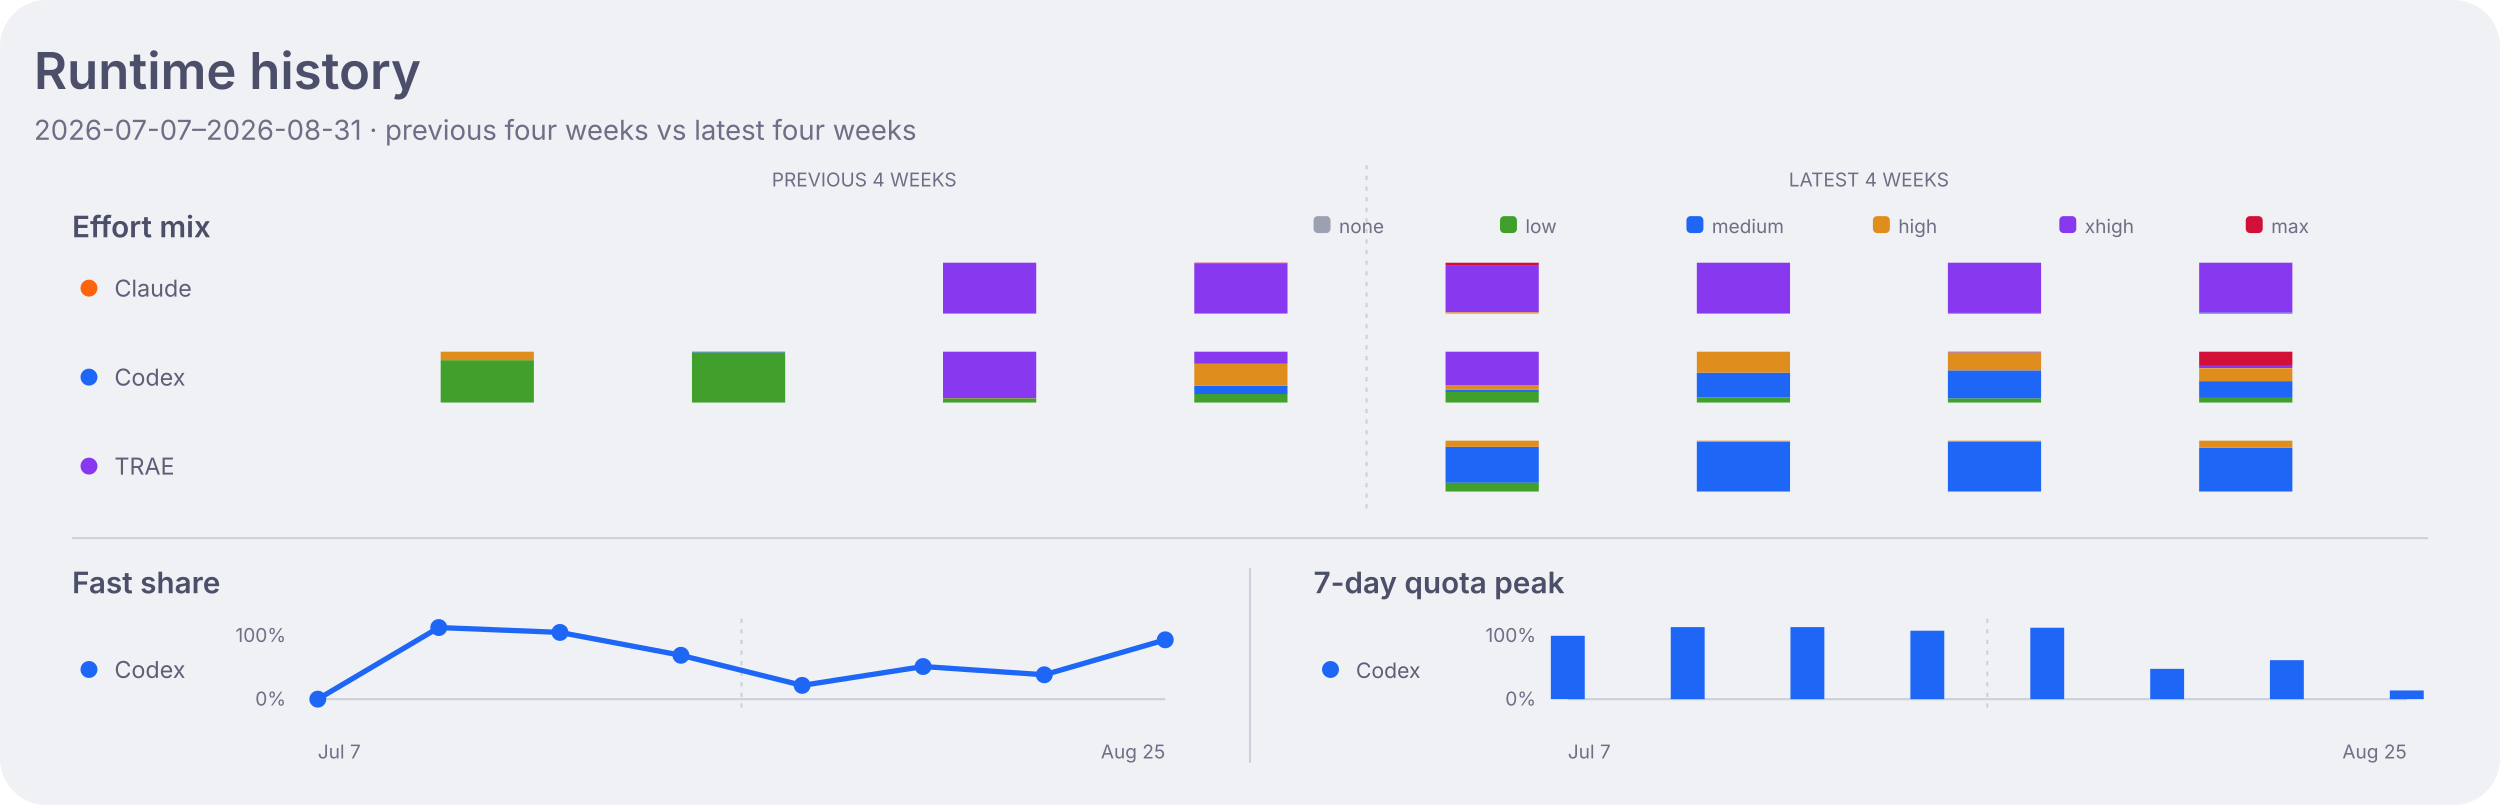
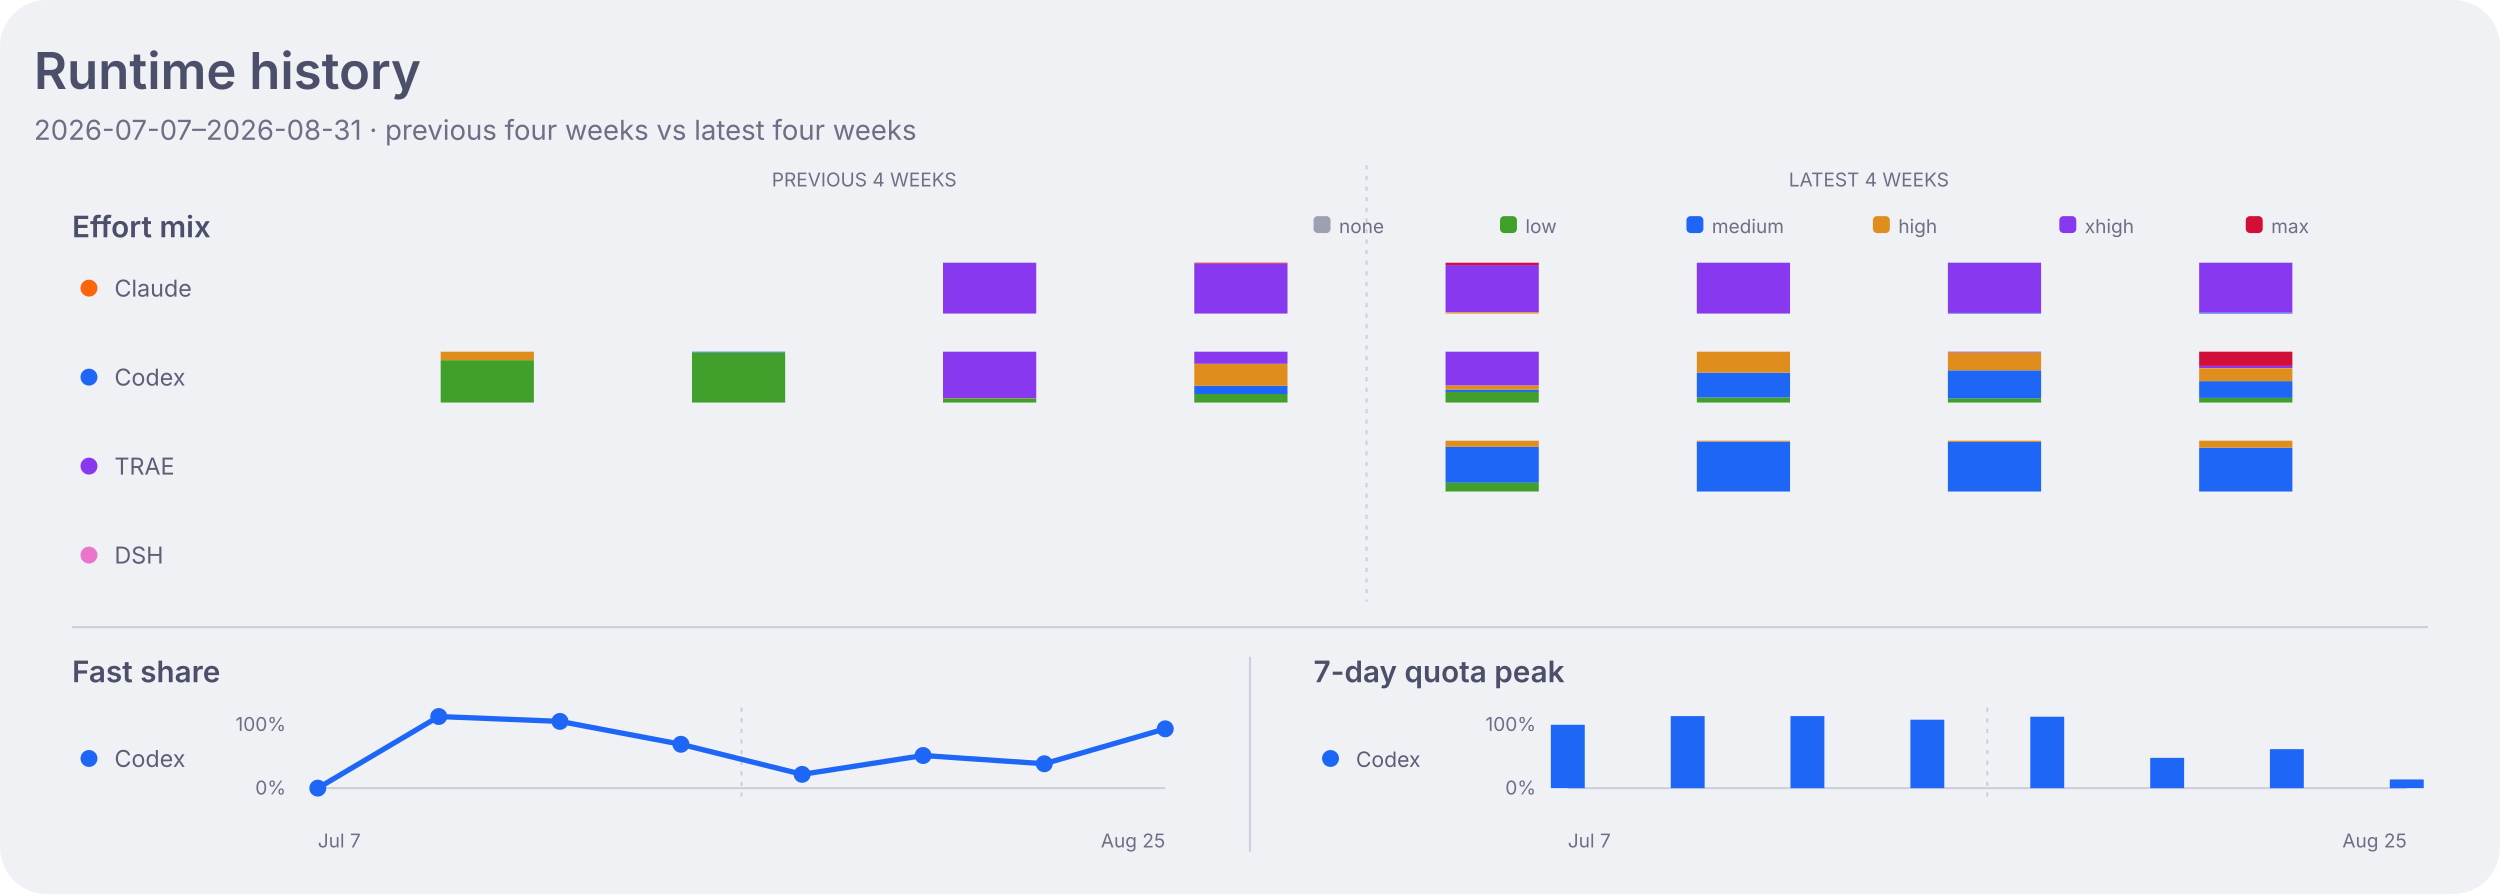
- <svg xmlns="http://www.w3.org/2000/svg" width="1180" height="380" viewBox="0 0 1180 380" role="img" aria-labelledby="title desc">
+ <svg xmlns="http://www.w3.org/2000/svg" width="1180" height="422" viewBox="0 0 1180 422" role="img" aria-labelledby="title desc">
  <style>
    .dashboard-background { fill: #eff1f5; }
    .dashboard-panel { fill: #e6e9ef; }
    .dashboard-primary { fill: #4c4f69; }
    .dashboard-secondary { fill: #5c5f77; }
    .dashboard-muted { fill: #6c6f85; }
    .dashboard-accent { fill: #179299; }
    .dashboard-border { stroke: #ccd0da; }
    .agent-claude { fill: #fe640b; }
    .agent-codex { fill: #1e66f5; }
    .agent-traex { fill: #8839ef; }
+     .agent-dsh { fill: #ea76cb; }
    .agent-legacy { fill: #6c6f85; }
    .series-0 { fill: #1e66f5; }
    .series-1 { fill: #fe640b; }
    .series-2 { fill: #40a02b; }
    .series-3 { fill: #8839ef; }
    .series-other { fill: #9ca0b0; }
    .signal-level-1 { fill: #179299; fill-opacity: 0.22; }
    .signal-level-2 { fill: #179299; fill-opacity: 0.45; }
    .signal-level-3 { fill: #179299; fill-opacity: 0.68; }
    .signal-level-4 { fill: #179299; }
    .effort-none { fill: #9ca0b0; }
    .effort-low { fill: #40a02b; }
    .effort-medium { fill: #1e66f5; }
    .effort-high { fill: #df8e1d; }
    .effort-xhigh { fill: #8839ef; }
    .effort-max { fill: #d20f39; }
    .line-codex { fill: none; stroke: #1e66f5; }
    .component-input { fill: #40a02b; }
    .component-output { fill: #df8e1d; }
    .component-cache-write { fill: #179299; }
    .component-cache-read { fill: #7287fd; }
    .heatmap-level-0 { fill: #ccd0da; }
    .heatmap-level-1 { fill: #179299; fill-opacity: 0.25; }
    .heatmap-level-2 { fill: #179299; fill-opacity: 0.5; }
    .heatmap-level-3 { fill: #179299; fill-opacity: 0.75; }
    .heatmap-level-4 { fill: #179299; }
    @media (prefers-color-scheme: dark) {
      .dashboard-background { fill: #1e1e2e; }
      .dashboard-panel { fill: #181825; }
      .dashboard-primary { fill: #cdd6f4; }
      .dashboard-secondary { fill: #bac2de; }
      .dashboard-muted { fill: #a6adc8; }
      .dashboard-accent { fill: #94e2d5; }
      .dashboard-border { stroke: #313244; }
      .agent-claude { fill: #fab387; }
      .agent-codex { fill: #89b4fa; }
      .agent-traex { fill: #cba6f7; }
+       .agent-dsh { fill: #f5c2e7; }
      .agent-legacy { fill: #a6adc8; }
      .series-0 { fill: #89b4fa; }
      .series-1 { fill: #fab387; }
      .series-2 { fill: #a6e3a1; }
      .series-3 { fill: #cba6f7; }
      .series-other { fill: #7f849c; }
      .signal-level-1 { fill: #94e2d5; fill-opacity: 0.22; }
      .signal-level-2 { fill: #94e2d5; fill-opacity: 0.45; }
      .signal-level-3 { fill: #94e2d5; fill-opacity: 0.68; }
      .signal-level-4 { fill: #94e2d5; }
      .effort-none { fill: #7f849c; }
      .effort-low { fill: #a6e3a1; }
      .effort-medium { fill: #89b4fa; }
      .effort-high { fill: #f9e2af; }
      .effort-xhigh { fill: #cba6f7; }
      .effort-max { fill: #f38ba8; }
      .line-codex { fill: none; stroke: #89b4fa; }
      .component-input { fill: #a6e3a1; }
      .component-output { fill: #f9e2af; }
      .component-cache-write { fill: #94e2d5; }
      .component-cache-read { fill: #b4befe; }
      .heatmap-level-0 { fill: #313244; }
      .heatmap-level-1 { fill: #94e2d5; fill-opacity: 0.25; }
      .heatmap-level-2 { fill: #94e2d5; fill-opacity: 0.5; }
      .heatmap-level-3 { fill: #94e2d5; fill-opacity: 0.75; }
      .heatmap-level-4 { fill: #94e2d5; }
    }
  </style>
-   <rect class="dashboard-background" width="1180" height="380" rx="22" />
+   <rect class="dashboard-background" width="1180" height="422" rx="22" />
  <text class="dashboard-primary" x="16" y="42" font-family="-apple-system,BlinkMacSystemFont,Segoe UI,sans-serif" font-size="24" font-weight="600">Runtime history</text>
  <text class="dashboard-muted" x="16" y="66" font-family="-apple-system,BlinkMacSystemFont,Segoe UI,sans-serif" font-size="13">2026-07-07–2026-08-31 · previous four weeks vs latest four weeks</text>
  <text class="dashboard-muted" x="407.9" y="88" text-anchor="middle" font-family="-apple-system,BlinkMacSystemFont,Segoe UI,sans-serif" font-size="9">PREVIOUS 4 WEEKS</text>
  <text class="dashboard-muted" x="882.1" y="88" text-anchor="middle" font-family="-apple-system,BlinkMacSystemFont,Segoe UI,sans-serif" font-size="9">LATEST 4 WEEKS</text>
-   <line class="dashboard-border" x1="645.0" y1="78" x2="645.0" y2="242" stroke-width="1" stroke-dasharray="2 3" />
+   <line class="dashboard-border" x1="645.0" y1="78" x2="645.0" y2="284" stroke-width="1" stroke-dasharray="2 3" />
  <text class="dashboard-primary" x="34" y="112" font-family="-apple-system,BlinkMacSystemFont,Segoe UI,sans-serif" font-size="14" font-weight="600">Effort mix</text>
  <rect class="effort-none" x="620" y="102" width="8" height="8" rx="2" />
  <text class="dashboard-muted" x="632" y="110" font-family="-apple-system,BlinkMacSystemFont,Segoe UI,sans-serif" font-size="9">none</text>
  <rect class="effort-low" x="708" y="102" width="8" height="8" rx="2" />
  <text class="dashboard-muted" x="720" y="110" font-family="-apple-system,BlinkMacSystemFont,Segoe UI,sans-serif" font-size="9">low</text>
  <rect class="effort-medium" x="796" y="102" width="8" height="8" rx="2" />
  <text class="dashboard-muted" x="808" y="110" font-family="-apple-system,BlinkMacSystemFont,Segoe UI,sans-serif" font-size="9">medium</text>
  <rect class="effort-high" x="884" y="102" width="8" height="8" rx="2" />
  <text class="dashboard-muted" x="896" y="110" font-family="-apple-system,BlinkMacSystemFont,Segoe UI,sans-serif" font-size="9">high</text>
  <rect class="effort-xhigh" x="972" y="102" width="8" height="8" rx="2" />
  <text class="dashboard-muted" x="984" y="110" font-family="-apple-system,BlinkMacSystemFont,Segoe UI,sans-serif" font-size="9">xhigh</text>
  <rect class="effort-max" x="1060" y="102" width="8" height="8" rx="2" />
  <text class="dashboard-muted" x="1072" y="110" font-family="-apple-system,BlinkMacSystemFont,Segoe UI,sans-serif" font-size="9">max</text>
  <circle class="agent-claude" cx="42" cy="136" r="4" />
  <text class="dashboard-secondary" x="54" y="140" font-family="-apple-system,BlinkMacSystemFont,Segoe UI,sans-serif" font-size="11">Claude</text>
  <rect class="effort-xhigh" x="445.1" y="124.0" width="44" height="24.0" data-agent="claude" data-effort="xhigh" data-week="2026-07-21">
    </rect>
  <rect class="effort-xhigh" x="563.7" y="124.4" width="44" height="23.6" data-agent="claude" data-effort="xhigh" data-week="2026-07-28">
    </rect>
  <rect class="effort-max" x="563.7" y="124.0" width="44" height="0.4" data-agent="claude" data-effort="max" data-week="2026-07-28">
    </rect>
  <rect class="effort-high" x="682.3" y="147.4" width="44" height="0.6" data-agent="claude" data-effort="high" data-week="2026-08-04">
    </rect>
  <rect class="effort-xhigh" x="682.3" y="125.1" width="44" height="22.2" data-agent="claude" data-effort="xhigh" data-week="2026-08-04">
    </rect>
  <rect class="effort-max" x="682.3" y="124.0" width="44" height="1.1" data-agent="claude" data-effort="max" data-week="2026-08-04">
    </rect>
  <rect class="effort-xhigh" x="800.9" y="124.0" width="44" height="24.0" data-agent="claude" data-effort="xhigh" data-week="2026-08-11">
    </rect>
  <rect class="effort-medium" x="919.4" y="147.7" width="44" height="0.3" data-agent="claude" data-effort="medium" data-week="2026-08-18">
    </rect>
  <rect class="effort-xhigh" x="919.4" y="124.0" width="44" height="23.7" data-agent="claude" data-effort="xhigh" data-week="2026-08-18">
    </rect>
  <rect class="effort-medium" x="1038.0" y="147.5" width="44" height="0.5" data-agent="claude" data-effort="medium" data-week="2026-08-25">
    </rect>
  <rect class="effort-xhigh" x="1038.0" y="124.0" width="44" height="23.5" data-agent="claude" data-effort="xhigh" data-week="2026-08-25">
    </rect>
  <circle class="agent-codex" cx="42" cy="178" r="4" />
  <text class="dashboard-secondary" x="54" y="182" font-family="-apple-system,BlinkMacSystemFont,Segoe UI,sans-serif" font-size="11">Codex</text>
  <rect class="effort-low" x="208.0" y="170.0" width="44" height="20.0" data-agent="codex" data-effort="low" data-week="2026-07-07">
    </rect>
  <rect class="effort-high" x="208.0" y="166.0" width="44" height="4.0" data-agent="codex" data-effort="high" data-week="2026-07-07">
    </rect>
  <rect class="effort-low" x="326.6" y="166.3" width="44" height="23.7" data-agent="codex" data-effort="low" data-week="2026-07-14">
    </rect>
  <rect class="effort-medium" x="326.6" y="166.0" width="44" height="0.3" data-agent="codex" data-effort="medium" data-week="2026-07-14">
    </rect>
  <rect class="effort-low" x="445.1" y="188.0" width="44" height="2.0" data-agent="codex" data-effort="low" data-week="2026-07-21">
    </rect>
  <rect class="effort-high" x="445.1" y="187.9" width="44" height="0.1" data-agent="codex" data-effort="high" data-week="2026-07-21">
    </rect>
  <rect class="effort-xhigh" x="445.1" y="166.0" width="44" height="21.9" data-agent="codex" data-effort="xhigh" data-week="2026-07-21">
    </rect>
  <rect class="effort-low" x="563.7" y="185.9" width="44" height="4.1" data-agent="codex" data-effort="low" data-week="2026-07-28">
    </rect>
  <rect class="effort-medium" x="563.7" y="182.1" width="44" height="3.9" data-agent="codex" data-effort="medium" data-week="2026-07-28">
    </rect>
  <rect class="effort-high" x="563.7" y="171.7" width="44" height="10.4" data-agent="codex" data-effort="high" data-week="2026-07-28">
    </rect>
  <rect class="effort-xhigh" x="563.7" y="166.0" width="44" height="5.7" data-agent="codex" data-effort="xhigh" data-week="2026-07-28">
    </rect>
  <rect class="effort-low" x="682.3" y="185.0" width="44" height="5.0" data-agent="codex" data-effort="low" data-week="2026-08-04">
    </rect>
  <rect class="effort-medium" x="682.3" y="183.9" width="44" height="1.1" data-agent="codex" data-effort="medium" data-week="2026-08-04">
    </rect>
  <rect class="effort-high" x="682.3" y="181.9" width="44" height="2.0" data-agent="codex" data-effort="high" data-week="2026-08-04">
    </rect>
  <rect class="effort-xhigh" x="682.3" y="166.0" width="44" height="15.9" data-agent="codex" data-effort="xhigh" data-week="2026-08-04">
    </rect>
  <rect class="effort-low" x="800.9" y="187.6" width="44" height="2.4" data-agent="codex" data-effort="low" data-week="2026-08-11">
    </rect>
  <rect class="effort-medium" x="800.9" y="175.9" width="44" height="11.7" data-agent="codex" data-effort="medium" data-week="2026-08-11">
    </rect>
  <rect class="effort-high" x="800.9" y="166.0" width="44" height="9.9" data-agent="codex" data-effort="high" data-week="2026-08-11">
    </rect>
  <rect class="effort-low" x="919.4" y="188.0" width="44" height="2.0" data-agent="codex" data-effort="low" data-week="2026-08-18">
    </rect>
  <rect class="effort-medium" x="919.4" y="174.8" width="44" height="13.2" data-agent="codex" data-effort="medium" data-week="2026-08-18">
    </rect>
  <rect class="effort-high" x="919.4" y="166.3" width="44" height="8.5" data-agent="codex" data-effort="high" data-week="2026-08-18">
    </rect>
  <rect class="effort-xhigh" x="919.4" y="166.0" width="44" height="0.3" data-agent="codex" data-effort="xhigh" data-week="2026-08-18">
    </rect>
  <rect class="effort-low" x="1038.0" y="187.8" width="44" height="2.2" data-agent="codex" data-effort="low" data-week="2026-08-25">
    </rect>
  <rect class="effort-medium" x="1038.0" y="179.9" width="44" height="7.9" data-agent="codex" data-effort="medium" data-week="2026-08-25">
    </rect>
  <rect class="effort-high" x="1038.0" y="173.8" width="44" height="6.1" data-agent="codex" data-effort="high" data-week="2026-08-25">
    </rect>
  <rect class="effort-xhigh" x="1038.0" y="172.7" width="44" height="1.0" data-agent="codex" data-effort="xhigh" data-week="2026-08-25">
    </rect>
  <rect class="effort-max" x="1038.0" y="166.0" width="44" height="6.7" data-agent="codex" data-effort="max" data-week="2026-08-25">
    </rect>
  <circle class="agent-traex" cx="42" cy="220" r="4" />
  <text class="dashboard-secondary" x="54" y="224" font-family="-apple-system,BlinkMacSystemFont,Segoe UI,sans-serif" font-size="11">TRAE</text>
  <rect class="effort-low" x="682.3" y="227.7" width="44" height="4.3" data-agent="traex" data-effort="low" data-week="2026-08-04">
    </rect>
  <rect class="effort-medium" x="682.3" y="210.9" width="44" height="16.9" data-agent="traex" data-effort="medium" data-week="2026-08-04">
    </rect>
  <rect class="effort-high" x="682.3" y="208.0" width="44" height="2.9" data-agent="traex" data-effort="high" data-week="2026-08-04">
    </rect>
  <rect class="effort-medium" x="800.9" y="208.4" width="44" height="23.6" data-agent="traex" data-effort="medium" data-week="2026-08-11">
    </rect>
  <rect class="effort-high" x="800.9" y="208.0" width="44" height="0.4" data-agent="traex" data-effort="high" data-week="2026-08-11">
    </rect>
  <rect class="effort-medium" x="919.4" y="208.6" width="44" height="23.4" data-agent="traex" data-effort="medium" data-week="2026-08-18">
    </rect>
  <rect class="effort-high" x="919.4" y="208.0" width="44" height="0.6" data-agent="traex" data-effort="high" data-week="2026-08-18">
    </rect>
  <rect class="effort-medium" x="1038.0" y="211.3" width="44" height="20.7" data-agent="traex" data-effort="medium" data-week="2026-08-25">
    </rect>
  <rect class="effort-high" x="1038.0" y="208.0" width="44" height="3.3" data-agent="traex" data-effort="high" data-week="2026-08-25">
    </rect>
-   <line class="dashboard-border" x1="34" y1="254" x2="1146" y2="254" stroke-width="1" />
-   <line class="dashboard-border" x1="590" y1="268" x2="590" y2="360" stroke-width="1" />
-   <text class="dashboard-primary" x="34" y="280" font-family="-apple-system,BlinkMacSystemFont,Segoe UI,sans-serif" font-size="14" font-weight="600">Fast share</text>
-   <circle class="agent-codex" cx="42" cy="316" r="4" />
-   <text class="dashboard-secondary" x="54" y="320" font-family="-apple-system,BlinkMacSystemFont,Segoe UI,sans-serif" font-size="11">Codex</text>
-   <text class="dashboard-muted" x="135" y="303" text-anchor="end" font-family="-apple-system,BlinkMacSystemFont,Segoe UI,sans-serif" font-size="9">100%</text>
-   <text class="dashboard-muted" x="135" y="333" text-anchor="end" font-family="-apple-system,BlinkMacSystemFont,Segoe UI,sans-serif" font-size="9">0%</text>
-   <line class="dashboard-border" x1="150.0" y1="330" x2="550.0" y2="330" stroke-width="1" />
-   <line class="dashboard-border" x1="350.0" y1="292" x2="350.0" y2="334" stroke-width="1" stroke-dasharray="2 3" />
-   <path class="line-codex" d="M 150.0 330.0 L 207.1 296.2 L 264.3 298.5 L 321.4 309.3 L 378.6 323.5 L 435.7 314.6 L 492.9 318.5 L 550.0 302.0" stroke-width="2.5" stroke-linecap="round" stroke-linejoin="round" />
-   <circle class="agent-codex" cx="150.0" cy="330.0" r="4">
-     </circle>
-   <circle class="agent-codex" cx="207.1" cy="296.2" r="4">
-     </circle>
-   <circle class="agent-codex" cx="264.3" cy="298.5" r="4">
-     </circle>
-   <circle class="agent-codex" cx="321.4" cy="309.3" r="4">
-     </circle>
-   <circle class="agent-codex" cx="378.6" cy="323.5" r="4">
-     </circle>
-   <circle class="agent-codex" cx="435.7" cy="314.6" r="4">
-     </circle>
-   <circle class="agent-codex" cx="492.9" cy="318.5" r="4">
-     </circle>
-   <circle class="agent-codex" cx="550.0" cy="302.0" r="4">
-     </circle>
-   <text class="dashboard-primary" x="620" y="280" font-family="-apple-system,BlinkMacSystemFont,Segoe UI,sans-serif" font-size="14" font-weight="600">7-day quota peak</text>
-   <circle class="agent-codex" cx="628" cy="316" r="4" />
-   <text class="dashboard-secondary" x="640" y="320" font-family="-apple-system,BlinkMacSystemFont,Segoe UI,sans-serif" font-size="10">Codex</text>
-   <text class="dashboard-muted" x="725" y="303" text-anchor="end" font-family="-apple-system,BlinkMacSystemFont,Segoe UI,sans-serif" font-size="9">100%</text>
-   <text class="dashboard-muted" x="725" y="333" text-anchor="end" font-family="-apple-system,BlinkMacSystemFont,Segoe UI,sans-serif" font-size="9">0%</text>
-   <line class="dashboard-border" x1="740" y1="330" x2="1136" y2="330" stroke-width="1" />
-   <line class="dashboard-border" x1="938.0" y1="292" x2="938.0" y2="334" stroke-width="1" stroke-dasharray="2 3" />
-   <rect class="agent-codex" x="732.0" y="300.1" width="16" height="29.9" data-agent="codex" data-week="2026-07-07">
-     </rect>
-   <rect class="agent-codex" x="788.6" y="296.0" width="16" height="34.0" data-agent="codex" data-week="2026-07-14">
-     </rect>
-   <rect class="agent-codex" x="845.1" y="296.0" width="16" height="34.0" data-agent="codex" data-week="2026-07-21">
-     </rect>
-   <rect class="agent-codex" x="901.7" y="297.7" width="16" height="32.3" data-agent="codex" data-week="2026-07-28">
-     </rect>
-   <rect class="agent-codex" x="958.3" y="296.3" width="16" height="33.7" data-agent="codex" data-week="2026-08-04">
-     </rect>
-   <rect class="agent-codex" x="1014.9" y="315.7" width="16" height="14.3" data-agent="codex" data-week="2026-08-11">
-     </rect>
-   <rect class="agent-codex" x="1071.4" y="311.6" width="16" height="18.4" data-agent="codex" data-week="2026-08-18">
-     </rect>
-   <rect class="agent-codex" x="1128.0" y="325.9" width="16" height="4.1" data-agent="codex" data-week="2026-08-25">
-     </rect>
-   <text class="dashboard-muted" x="150.0" y="358" font-family="-apple-system,BlinkMacSystemFont,Segoe UI,sans-serif" font-size="9">Jul 7</text>
-   <text class="dashboard-muted" x="550.0" y="358" text-anchor="end" font-family="-apple-system,BlinkMacSystemFont,Segoe UI,sans-serif" font-size="9">Aug 25</text>
-   <text class="dashboard-muted" x="740.0" y="358" font-family="-apple-system,BlinkMacSystemFont,Segoe UI,sans-serif" font-size="9">Jul 7</text>
-   <text class="dashboard-muted" x="1136.0" y="358" text-anchor="end" font-family="-apple-system,BlinkMacSystemFont,Segoe UI,sans-serif" font-size="9">Aug 25</text>
+   <circle class="agent-dsh" cx="42" cy="262" r="4" />
+   <text class="dashboard-secondary" x="54" y="266" font-family="-apple-system,BlinkMacSystemFont,Segoe UI,sans-serif" font-size="11">DSH</text>
+   <line class="dashboard-border" x1="34" y1="296" x2="1146" y2="296" stroke-width="1" />
+   <line class="dashboard-border" x1="590" y1="310" x2="590" y2="402" stroke-width="1" />
+   <text class="dashboard-primary" x="34" y="322" font-family="-apple-system,BlinkMacSystemFont,Segoe UI,sans-serif" font-size="14" font-weight="600">Fast share</text>
+   <circle class="agent-codex" cx="42" cy="358" r="4" />
+   <text class="dashboard-secondary" x="54" y="362" font-family="-apple-system,BlinkMacSystemFont,Segoe UI,sans-serif" font-size="11">Codex</text>
+   <text class="dashboard-muted" x="135" y="345" text-anchor="end" font-family="-apple-system,BlinkMacSystemFont,Segoe UI,sans-serif" font-size="9">100%</text>
+   <text class="dashboard-muted" x="135" y="375" text-anchor="end" font-family="-apple-system,BlinkMacSystemFont,Segoe UI,sans-serif" font-size="9">0%</text>
+   <line class="dashboard-border" x1="150.0" y1="372" x2="550.0" y2="372" stroke-width="1" />
+   <line class="dashboard-border" x1="350.0" y1="334" x2="350.0" y2="376" stroke-width="1" stroke-dasharray="2 3" />
+   <path class="line-codex" d="M 150.0 372.0 L 207.1 338.2 L 264.3 340.5 L 321.4 351.3 L 378.6 365.5 L 435.7 356.6 L 492.9 360.5 L 550.0 344.0" stroke-width="2.5" stroke-linecap="round" stroke-linejoin="round" />
+   <circle class="agent-codex" cx="150.0" cy="372.0" r="4">
+     </circle>
+   <circle class="agent-codex" cx="207.1" cy="338.2" r="4">
+     </circle>
+   <circle class="agent-codex" cx="264.3" cy="340.5" r="4">
+     </circle>
+   <circle class="agent-codex" cx="321.4" cy="351.3" r="4">
+     </circle>
+   <circle class="agent-codex" cx="378.6" cy="365.5" r="4">
+     </circle>
+   <circle class="agent-codex" cx="435.7" cy="356.6" r="4">
+     </circle>
+   <circle class="agent-codex" cx="492.9" cy="360.5" r="4">
+     </circle>
+   <circle class="agent-codex" cx="550.0" cy="344.0" r="4">
+     </circle>
+   <text class="dashboard-primary" x="620" y="322" font-family="-apple-system,BlinkMacSystemFont,Segoe UI,sans-serif" font-size="14" font-weight="600">7-day quota peak</text>
+   <circle class="agent-codex" cx="628" cy="358" r="4" />
+   <text class="dashboard-secondary" x="640" y="362" font-family="-apple-system,BlinkMacSystemFont,Segoe UI,sans-serif" font-size="10">Codex</text>
+   <text class="dashboard-muted" x="725" y="345" text-anchor="end" font-family="-apple-system,BlinkMacSystemFont,Segoe UI,sans-serif" font-size="9">100%</text>
+   <text class="dashboard-muted" x="725" y="375" text-anchor="end" font-family="-apple-system,BlinkMacSystemFont,Segoe UI,sans-serif" font-size="9">0%</text>
+   <line class="dashboard-border" x1="740" y1="372" x2="1136" y2="372" stroke-width="1" />
+   <line class="dashboard-border" x1="938.0" y1="334" x2="938.0" y2="376" stroke-width="1" stroke-dasharray="2 3" />
+   <rect class="agent-codex" x="732.0" y="342.1" width="16" height="29.9" data-agent="codex" data-week="2026-07-07">
+     </rect>
+   <rect class="agent-codex" x="788.6" y="338.0" width="16" height="34.0" data-agent="codex" data-week="2026-07-14">
+     </rect>
+   <rect class="agent-codex" x="845.1" y="338.0" width="16" height="34.0" data-agent="codex" data-week="2026-07-21">
+     </rect>
+   <rect class="agent-codex" x="901.7" y="339.7" width="16" height="32.3" data-agent="codex" data-week="2026-07-28">
+     </rect>
+   <rect class="agent-codex" x="958.3" y="338.3" width="16" height="33.7" data-agent="codex" data-week="2026-08-04">
+     </rect>
+   <rect class="agent-codex" x="1014.9" y="357.7" width="16" height="14.3" data-agent="codex" data-week="2026-08-11">
+     </rect>
+   <rect class="agent-codex" x="1071.4" y="353.6" width="16" height="18.4" data-agent="codex" data-week="2026-08-18">
+     </rect>
+   <rect class="agent-codex" x="1128.0" y="367.9" width="16" height="4.1" data-agent="codex" data-week="2026-08-25">
+     </rect>
+   <text class="dashboard-muted" x="150.0" y="400" font-family="-apple-system,BlinkMacSystemFont,Segoe UI,sans-serif" font-size="9">Jul 7</text>
+   <text class="dashboard-muted" x="550.0" y="400" text-anchor="end" font-family="-apple-system,BlinkMacSystemFont,Segoe UI,sans-serif" font-size="9">Aug 25</text>
+   <text class="dashboard-muted" x="740.0" y="400" font-family="-apple-system,BlinkMacSystemFont,Segoe UI,sans-serif" font-size="9">Jul 7</text>
+   <text class="dashboard-muted" x="1136.0" y="400" text-anchor="end" font-family="-apple-system,BlinkMacSystemFont,Segoe UI,sans-serif" font-size="9">Aug 25</text>
</svg>
